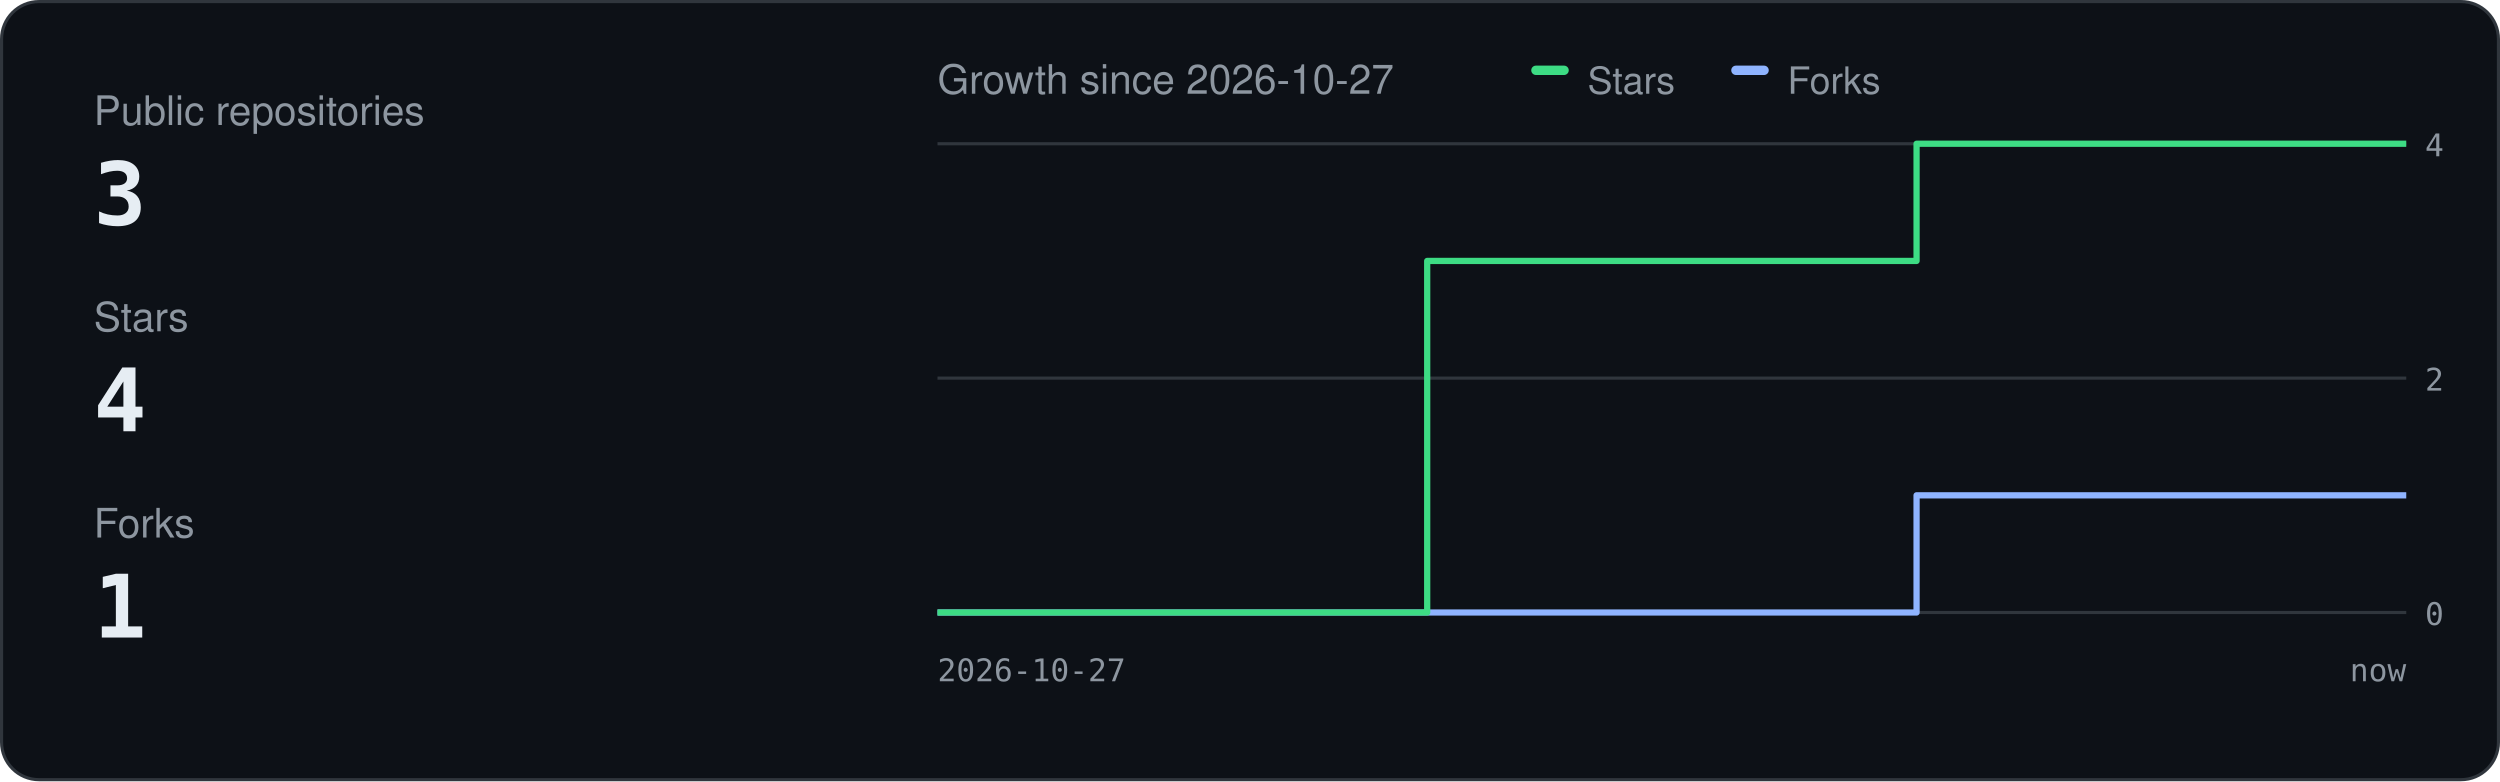
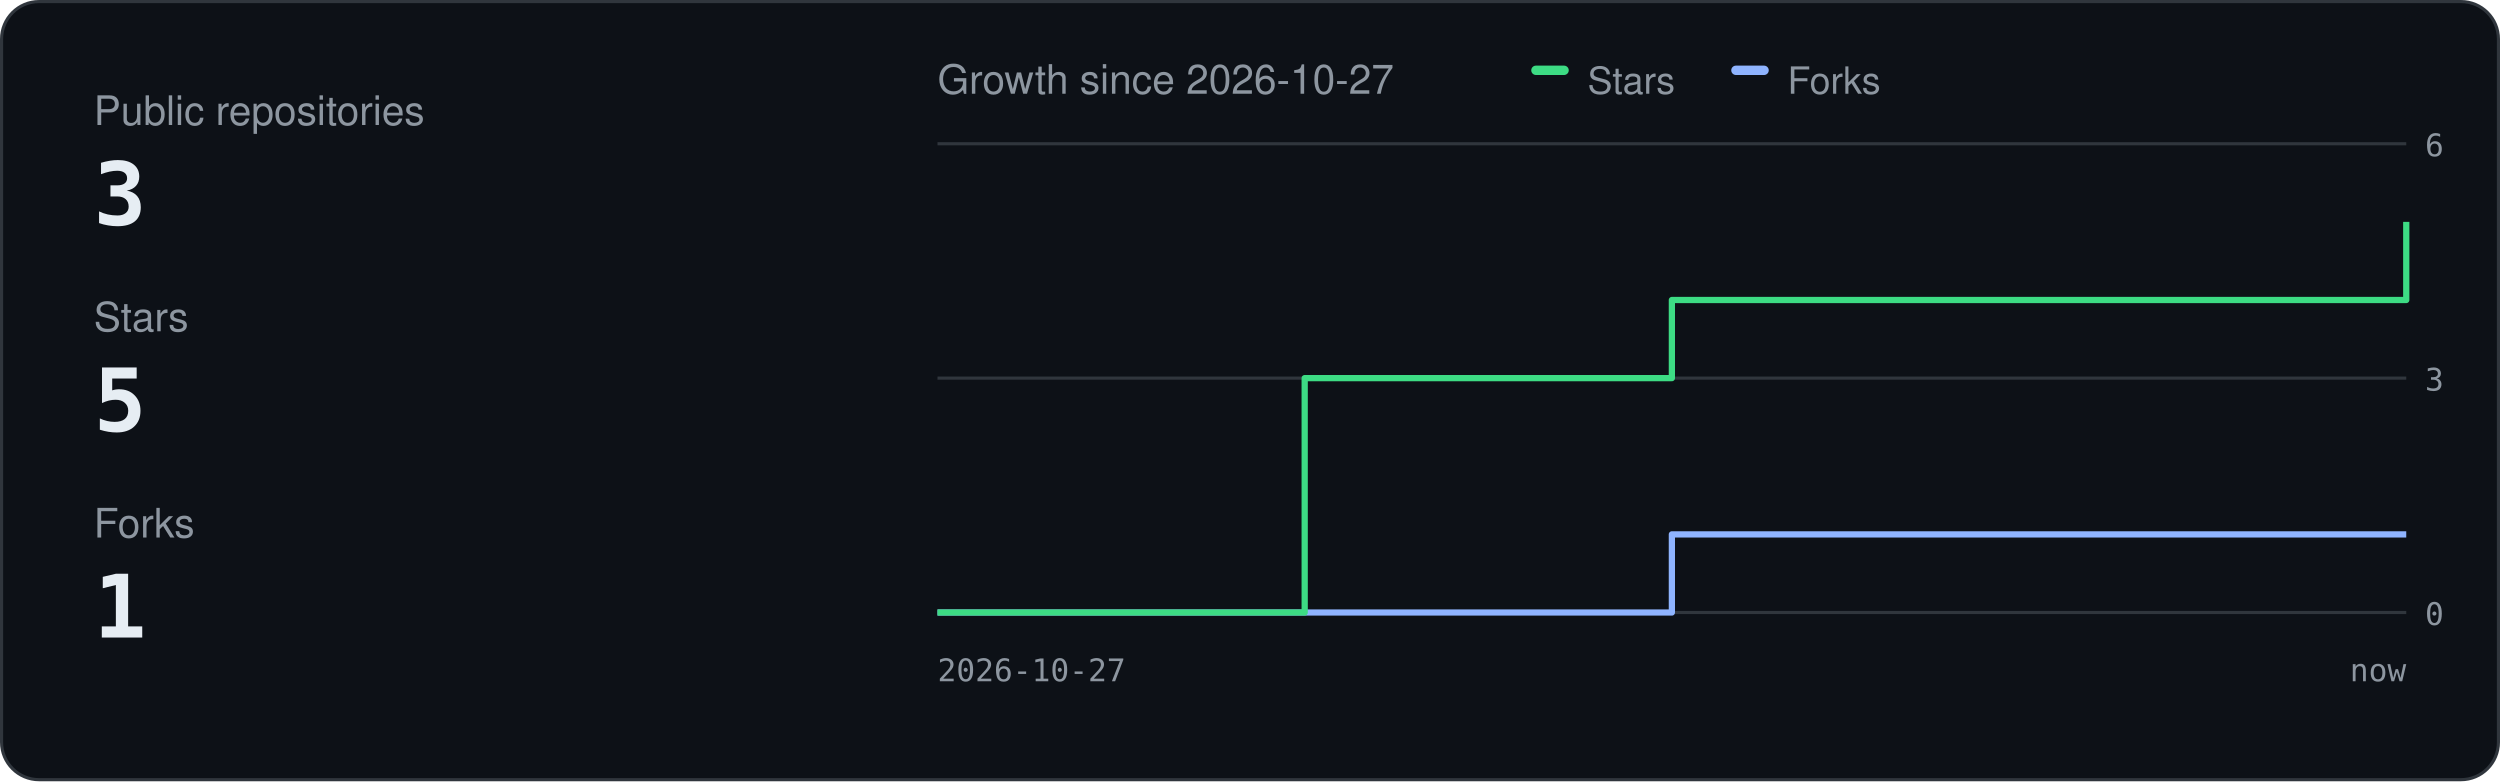
- <svg xmlns="http://www.w3.org/2000/svg" width="800" height="250" viewBox="0 0 800 250" role="img" aria-label="TypeSOL organization: 3 public repositories, 4 stars, 1 forks">
+ <svg xmlns="http://www.w3.org/2000/svg" width="800" height="250" viewBox="0 0 800 250" role="img" aria-label="TypeSOL organization: 3 public repositories, 5 stars, 1 forks">
  <rect x="0.5" y="0.5" width="799" height="249" rx="12" fill="#0d1117" stroke="#30363d" />
  <text x="30" y="40" font-family="-apple-system, BlinkMacSystemFont, 'Segoe UI', Helvetica, Arial, sans-serif" font-size="13" fill="#8d96a0">Public repositories</text>
  <text x="30" y="72" font-family="ui-monospace, SFMono-Regular, Menlo, monospace" font-size="28" font-weight="600" fill="#e6edf3">3</text>
  <text x="30" y="106" font-family="-apple-system, BlinkMacSystemFont, 'Segoe UI', Helvetica, Arial, sans-serif" font-size="13" fill="#8d96a0">Stars</text>
-   <text x="30" y="138" font-family="ui-monospace, SFMono-Regular, Menlo, monospace" font-size="28" font-weight="600" fill="#e6edf3">4</text>
+   <text x="30" y="138" font-family="ui-monospace, SFMono-Regular, Menlo, monospace" font-size="28" font-weight="600" fill="#e6edf3">5</text>
  <text x="30" y="172" font-family="-apple-system, BlinkMacSystemFont, 'Segoe UI', Helvetica, Arial, sans-serif" font-size="13" fill="#8d96a0">Forks</text>
  <text x="30" y="204" font-family="ui-monospace, SFMono-Regular, Menlo, monospace" font-size="28" font-weight="600" fill="#e6edf3">1</text>
  <text x="300" y="30" font-family="-apple-system, BlinkMacSystemFont, 'Segoe UI', Helvetica, Arial, sans-serif" font-size="13" fill="#8d96a0">Growth since 2026-10-27</text>
  <rect x="490" y="21" width="12" height="3" rx="1.5" fill="#3ddc84" />
  <text x="508" y="30" font-family="-apple-system, BlinkMacSystemFont, 'Segoe UI', Helvetica, Arial, sans-serif" font-size="12" fill="#8d96a0">Stars</text>
  <rect x="554" y="21" width="12" height="3" rx="1.5" fill="#8fb4ff" />
  <text x="572" y="30" font-family="-apple-system, BlinkMacSystemFont, 'Segoe UI', Helvetica, Arial, sans-serif" font-size="12" fill="#8d96a0">Forks</text>
  <line x1="300" x2="770" y1="46" y2="46" stroke="#30363d" stroke-width="1" />
-   <text x="776" y="50" font-family="ui-monospace, SFMono-Regular, Menlo, monospace" font-size="10" fill="#8d96a0">4</text>
+   <text x="776" y="50" font-family="ui-monospace, SFMono-Regular, Menlo, monospace" font-size="10" fill="#8d96a0">6</text>
  <line x1="300" x2="770" y1="121" y2="121" stroke="#30363d" stroke-width="1" />
-   <text x="776" y="125" font-family="ui-monospace, SFMono-Regular, Menlo, monospace" font-size="10" fill="#8d96a0">2</text>
+   <text x="776" y="125" font-family="ui-monospace, SFMono-Regular, Menlo, monospace" font-size="10" fill="#8d96a0">3</text>
  <line x1="300" x2="770" y1="196" y2="196" stroke="#30363d" stroke-width="1" />
  <text x="776" y="200" font-family="ui-monospace, SFMono-Regular, Menlo, monospace" font-size="10" fill="#8d96a0">0</text>
-   <path d="M300.0,196.0H456.7V196.0H613.3V158.5H770" fill="none" stroke="#8fb4ff" stroke-width="2" stroke-linejoin="round" />
-   <path d="M300.0,196.0H456.7V83.5H613.3V46.0H770" fill="none" stroke="#3ddc84" stroke-width="2" stroke-linejoin="round" />
+   <path d="M300.0,196.0H417.5V196.0H535.0V171.0H770.0V171.0H770" fill="none" stroke="#8fb4ff" stroke-width="2" stroke-linejoin="round" />
+   <path d="M300.0,196.0H417.5V121.0H535.0V96.0H770.0V71.0H770" fill="none" stroke="#3ddc84" stroke-width="2" stroke-linejoin="round" />
  <text x="300" y="218" font-family="ui-monospace, SFMono-Regular, Menlo, monospace" font-size="10" fill="#8d96a0">2026-10-27</text>
  <text x="770" y="218" font-family="ui-monospace, SFMono-Regular, Menlo, monospace" font-size="10" fill="#8d96a0" text-anchor="end">now</text>
</svg>
